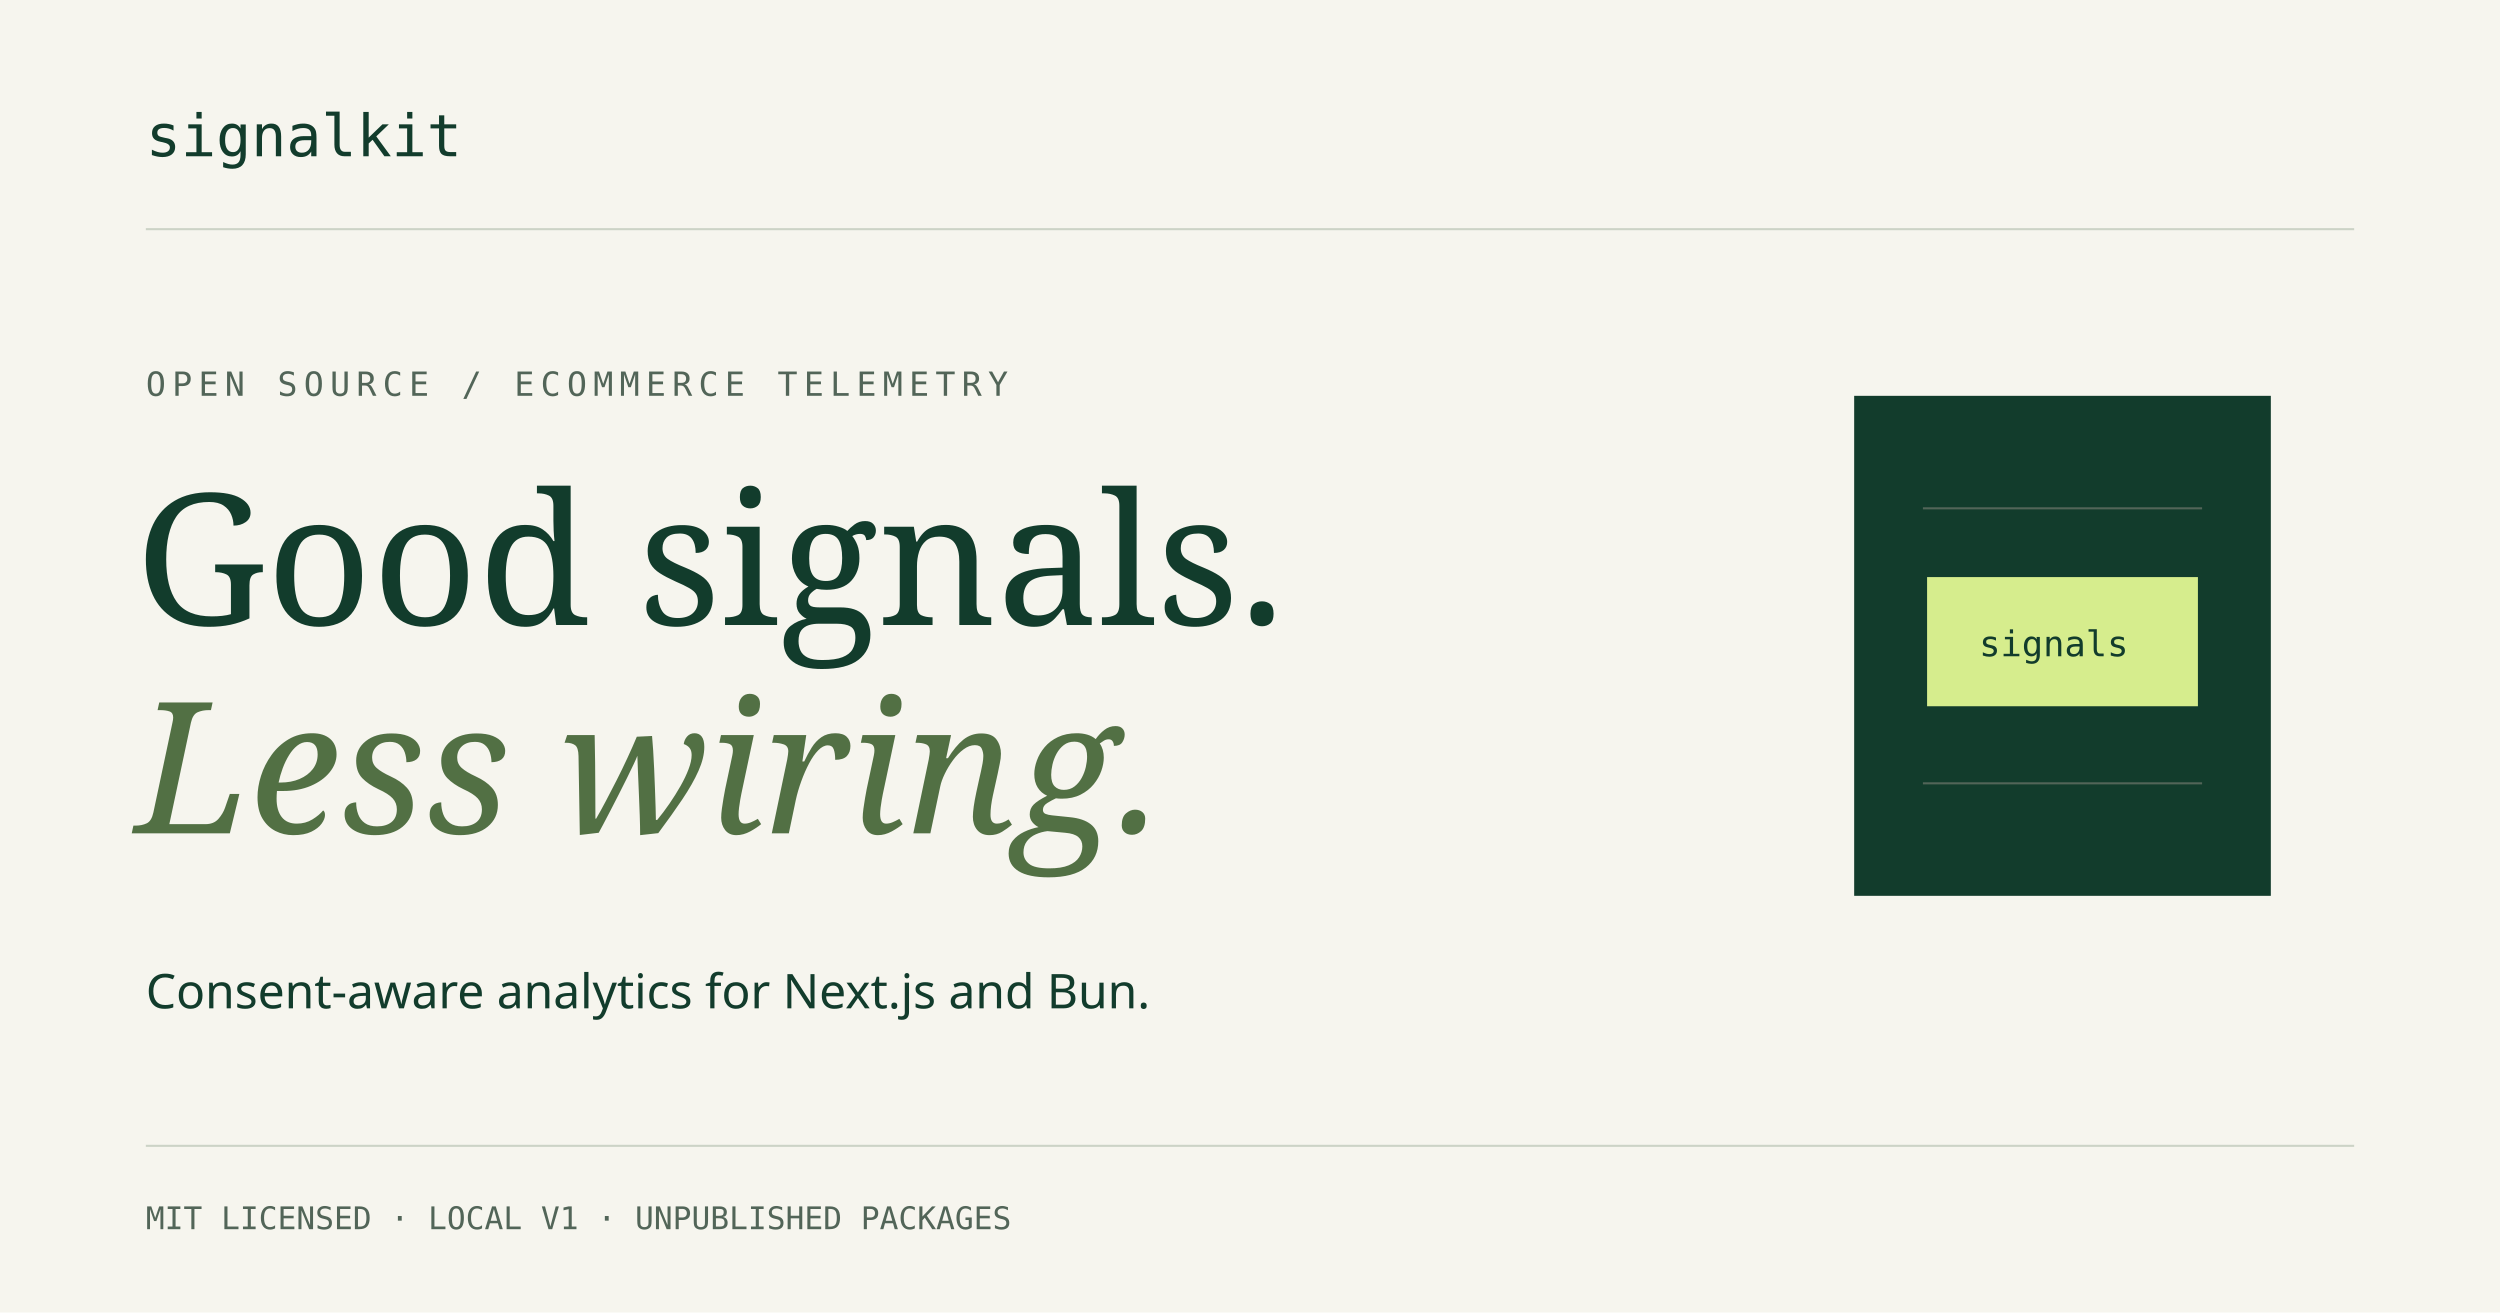
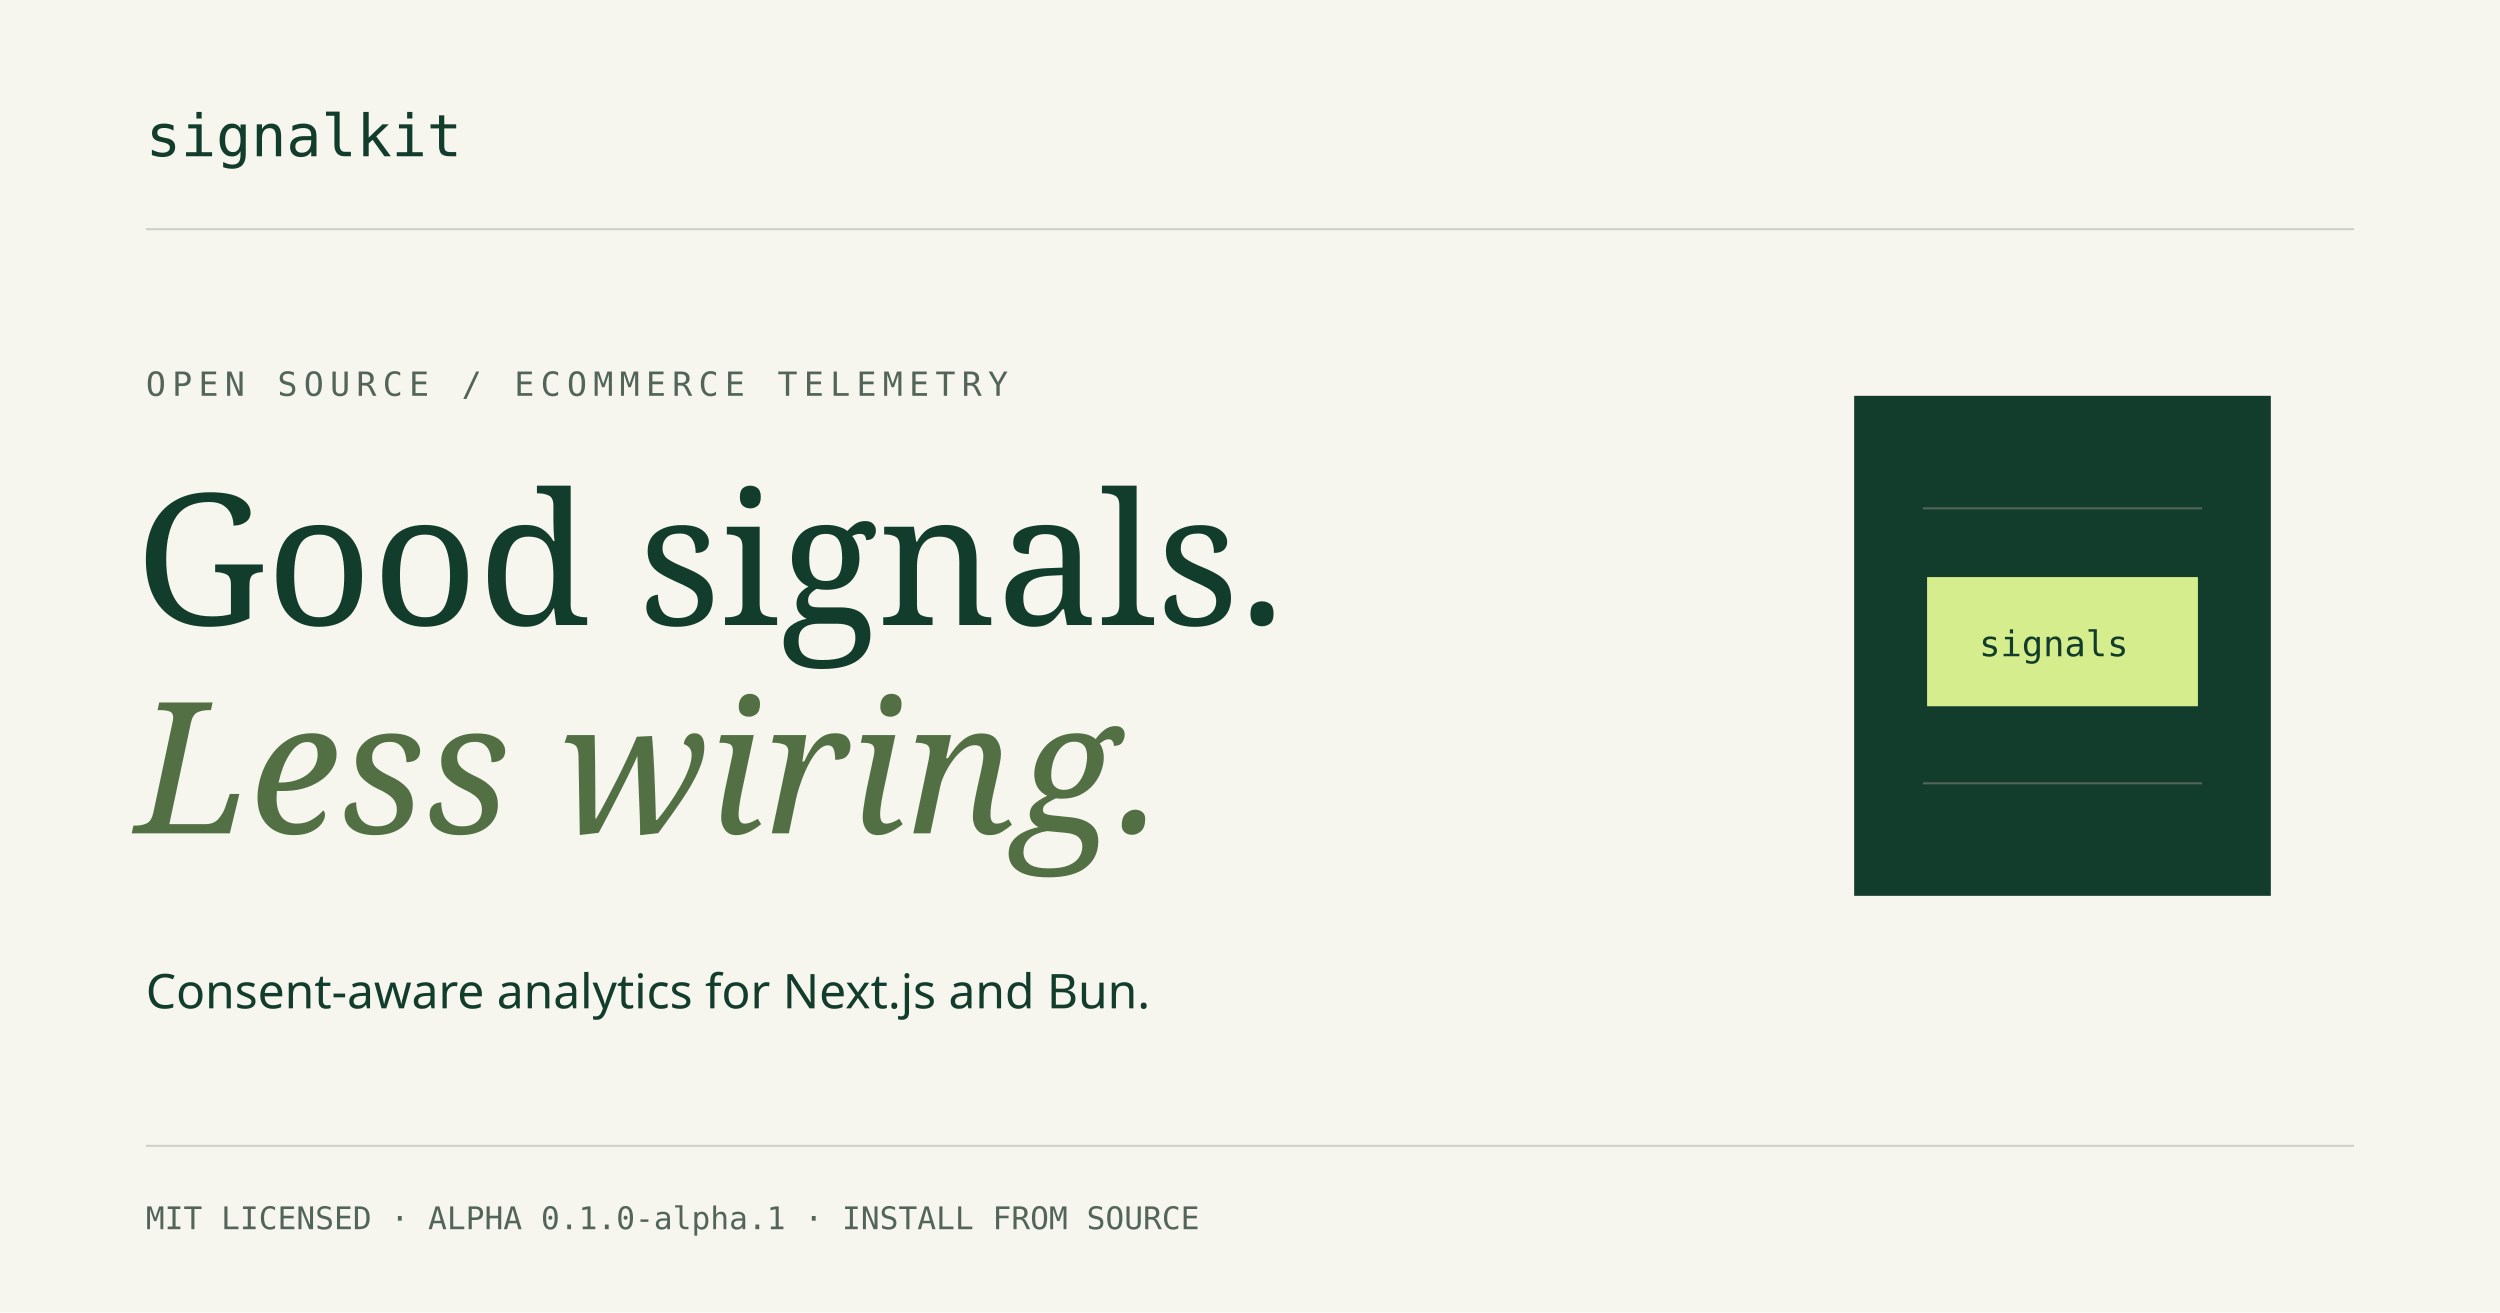
<svg xmlns="http://www.w3.org/2000/svg" width="1200" height="630" viewBox="0 0 1200 630">
  <rect width="1200" height="630" fill="#f6f5ee" />
  <path d="M70 110H1130M70 550H1130" stroke="#ccd3c6" />
  <text x="70" y="75" font-family="monospace" font-size="28" fill="#123c2c">signalkit</text>
  <text x="70" y="190" font-family="monospace" font-size="16" letter-spacing="3" fill="#526558">OPEN SOURCE / ECOMMERCE TELEMETRY</text>
  <text x="65" y="300" font-family="Georgia,serif" font-size="88" fill="#123c2c">Good signals.</text>
  <text x="65" y="400" font-family="Georgia,serif" font-style="italic" font-size="88" fill="#527044">Less wiring.</text>
  <text x="70" y="484" font-family="sans-serif" font-size="23" fill="#123c2c">Consent-aware analytics for Next.js and Bun.</text>
  <rect x="890" y="190" width="200" height="240" fill="#123c2c" />
  <path d="M923 244H1057M923 376H1057" stroke="#526558" />
  <rect x="925" y="277" width="130" height="62" fill="#d6ed8d" />
  <text x="950" y="315" font-family="monospace" font-size="17" fill="#123c2c">signals</text>
-   <text x="70" y="590" font-family="monospace" font-size="15" fill="#526558">MIT LICENSED · LOCAL V1 · UNPUBLISHED PACKAGES</text>
+   <text x="70" y="590" font-family="monospace" font-size="15" fill="#526558">MIT LICENSED · ALPHA 0.1.0-alpha.1 · INSTALL FROM SOURCE</text>
</svg>
